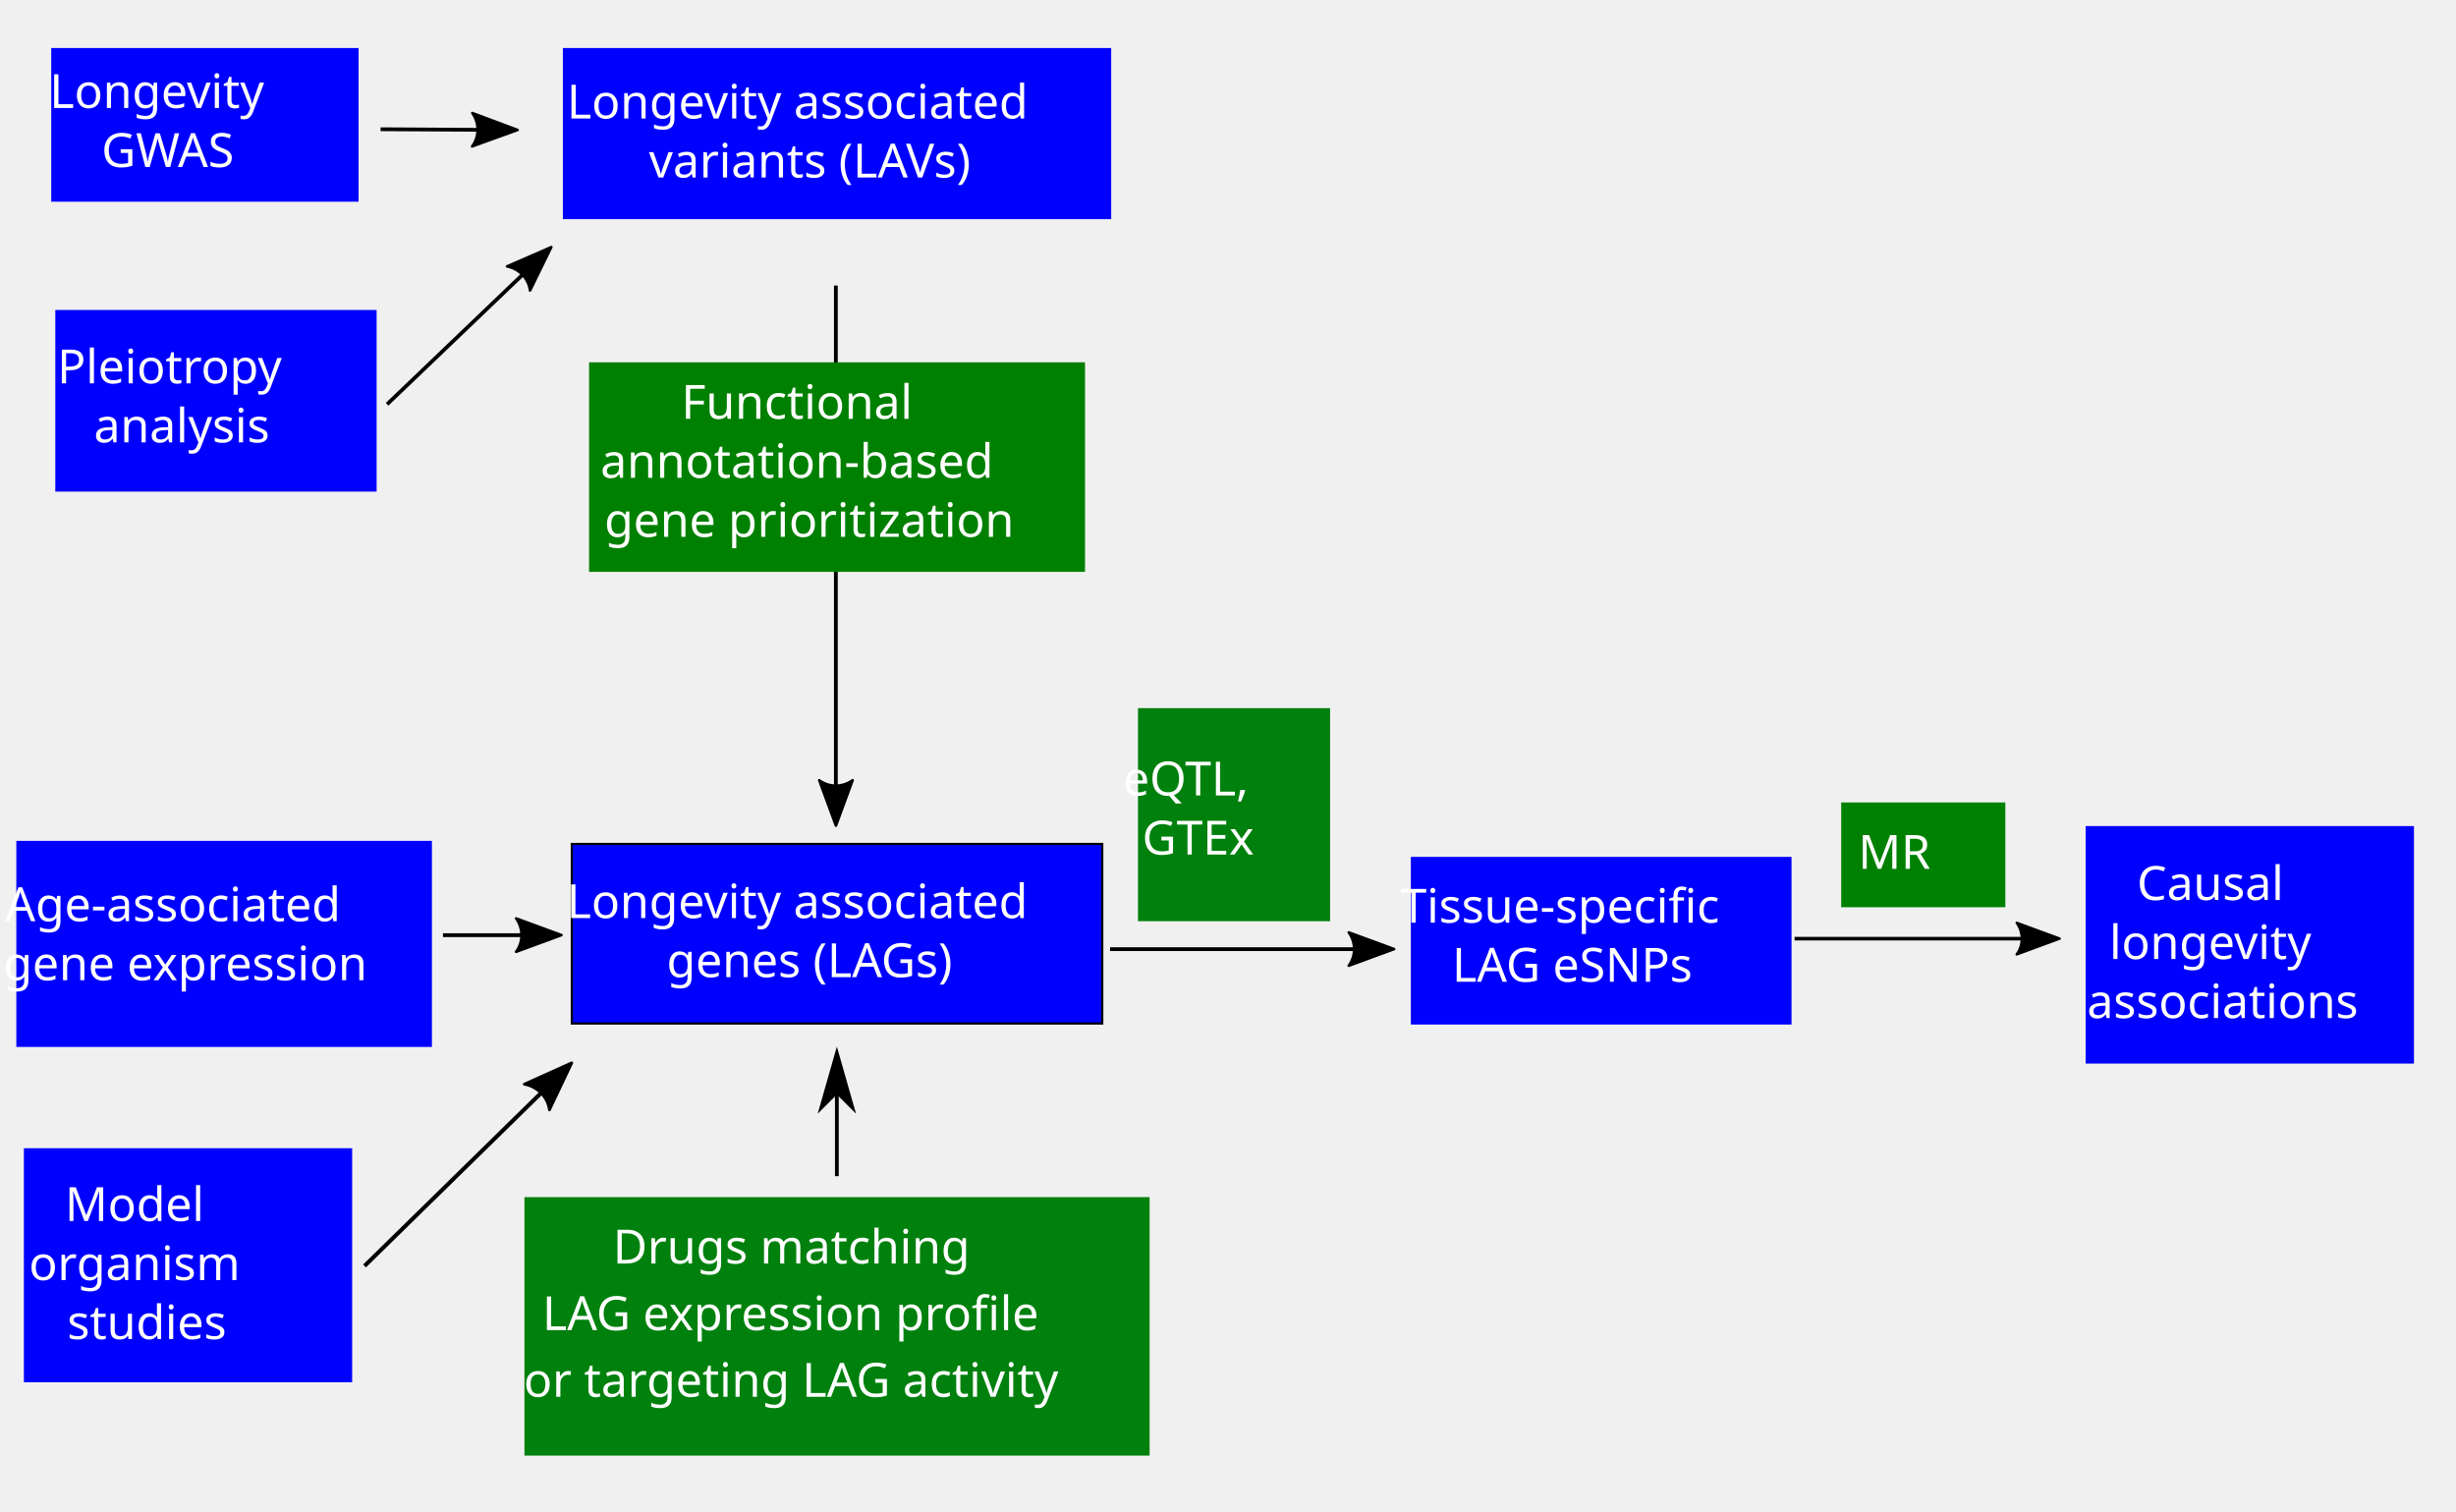
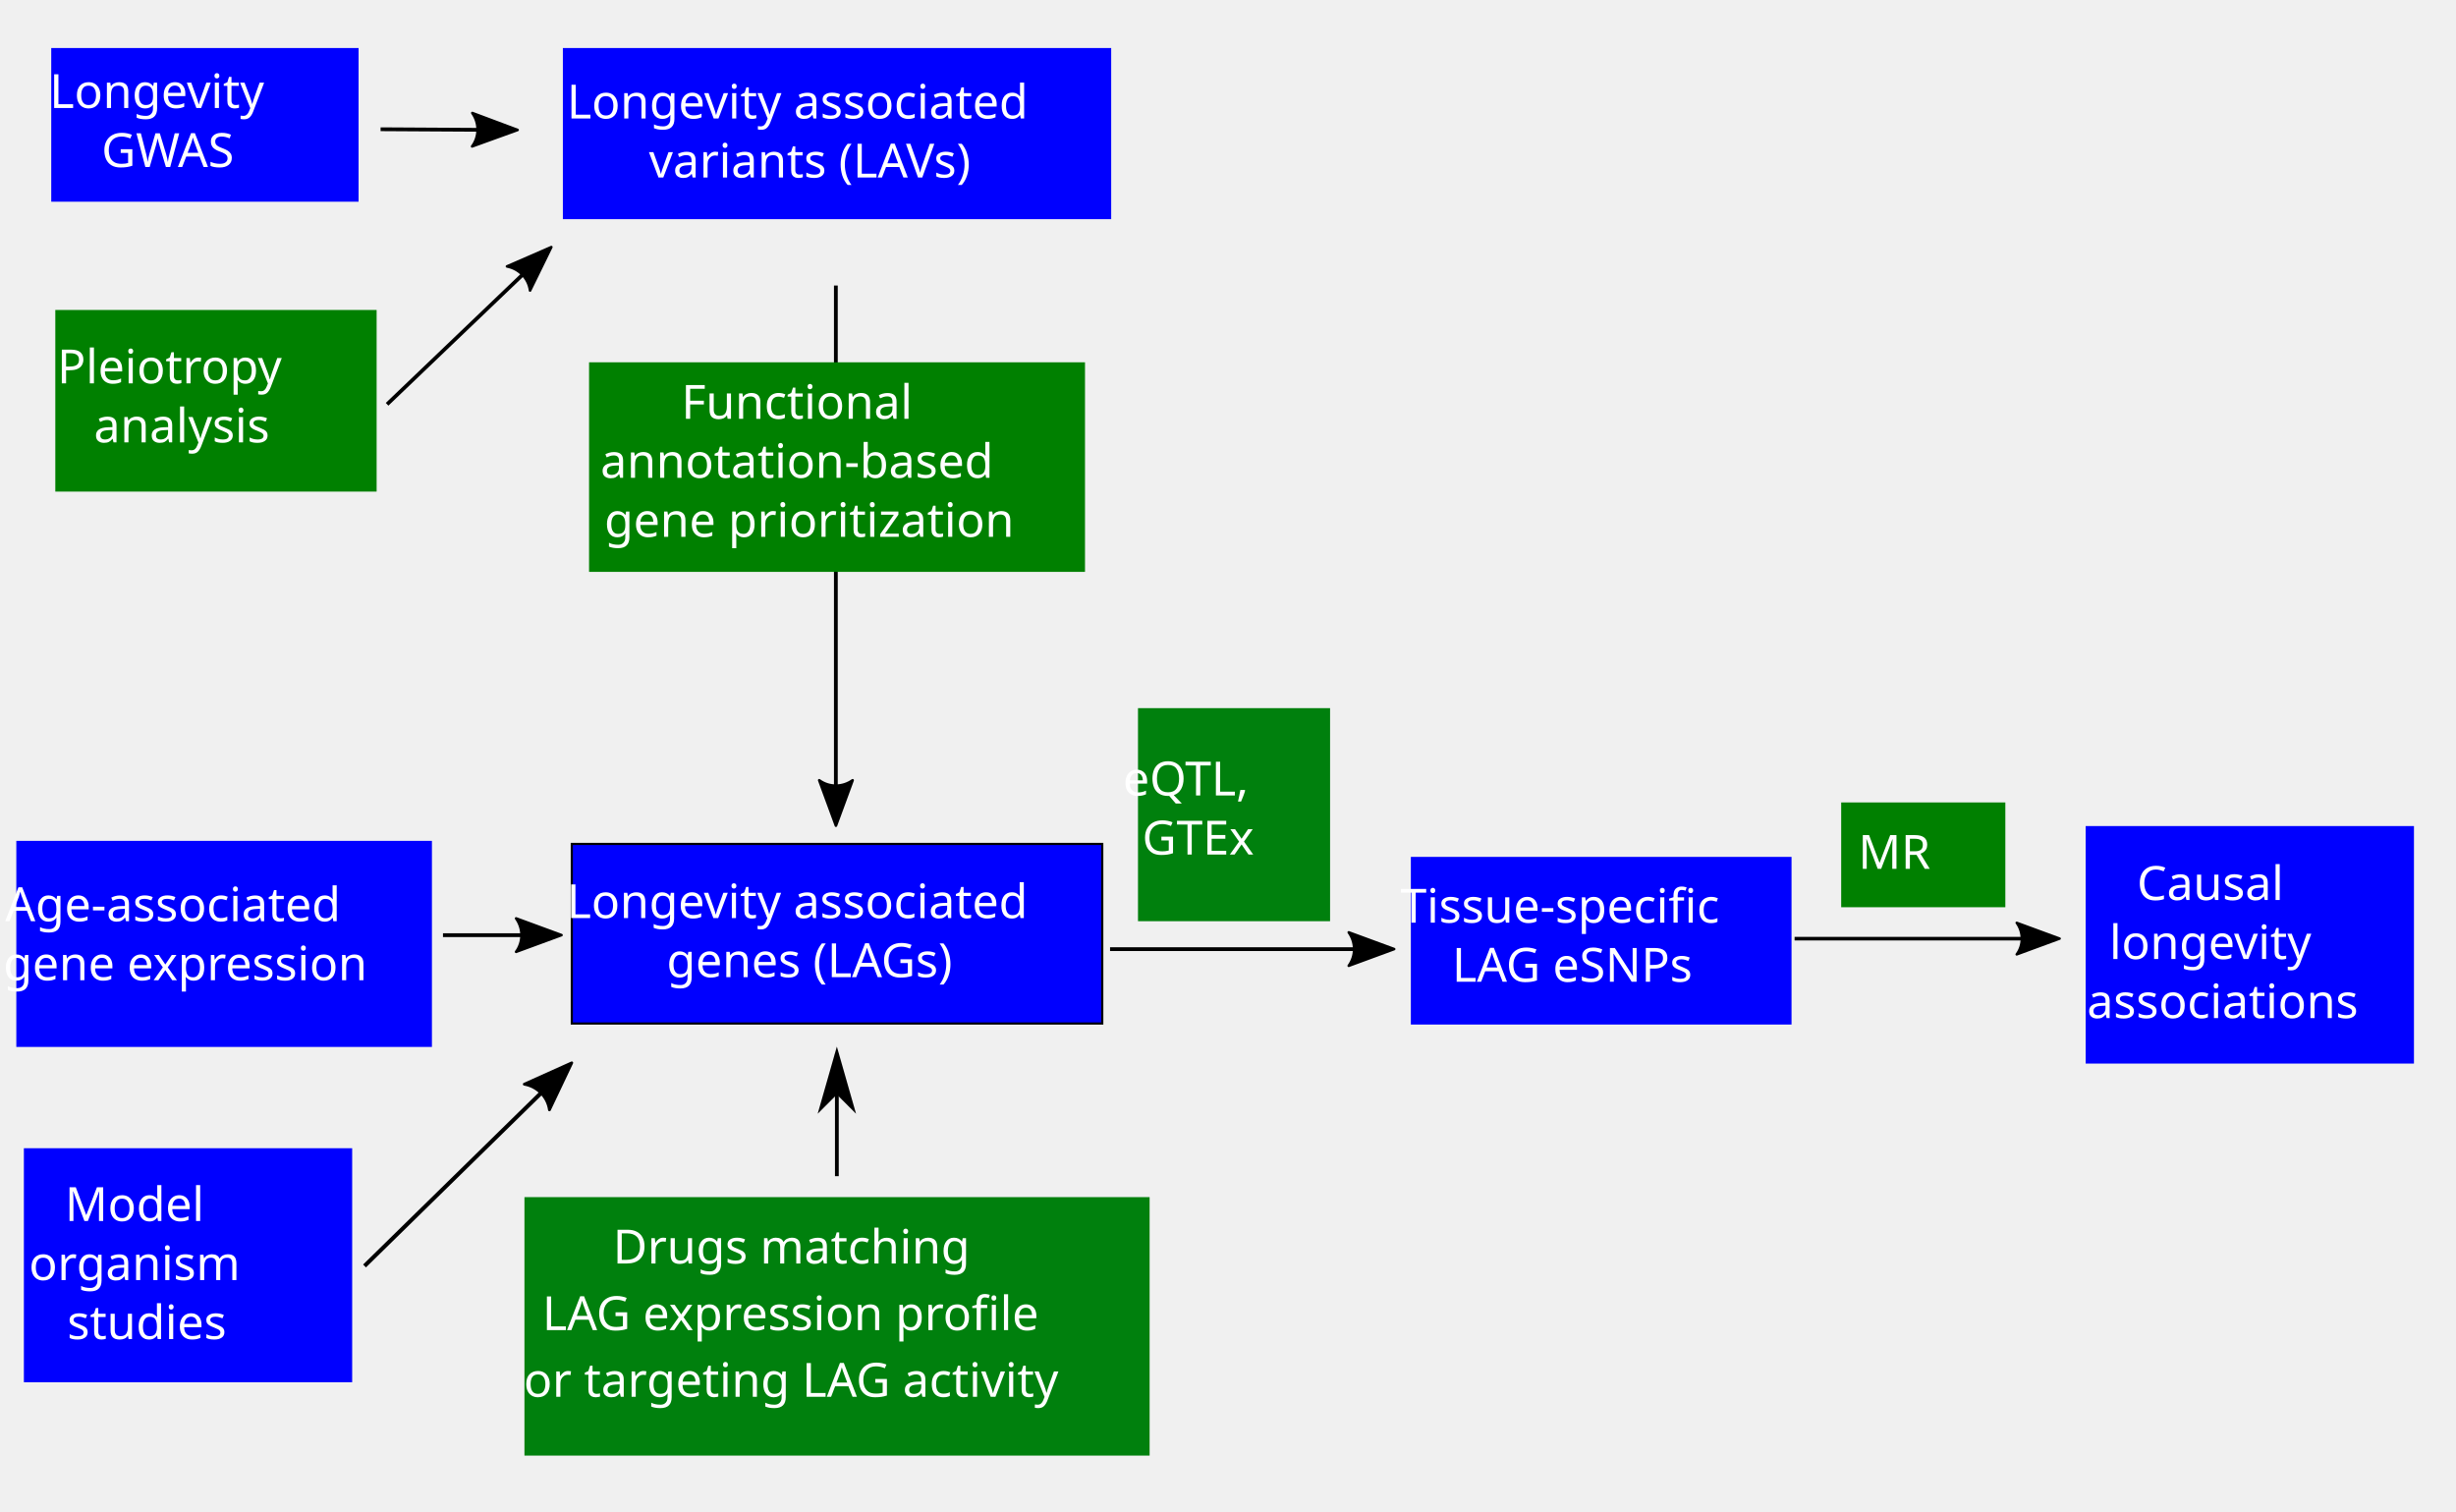
<svg xmlns="http://www.w3.org/2000/svg" width="650" height="400" viewBox="0 0 650 400" id="svg2" version="1.1">
  <defs id="defs4">
    <marker orient="auto" refY="0.0" refX="0.0" id="Arrow1Lend" style="overflow:visible;">
      <path id="path4564" d="M 0.0,0.0 L 5.0,-5.0 L -12.5,0.0 L 5.0,5.0 L 0.0,0.0 z " style="fill-rule:evenodd;stroke:#000000;stroke-width:1pt;stroke-opacity:1;fill:#000000;fill-opacity:1" transform="scale(0.8) rotate(180) translate(12.5,0)" />
    </marker>
    <marker orient="auto" refY="0" refX="0" id="marker13311" style="overflow:visible">
      <path id="path13313" style="fill:#000000;fill-opacity:1;fill-rule:evenodd;stroke:#000000;stroke-width:0.625;stroke-linejoin:round;stroke-opacity:1" d="M 8.719,4.034 -2.207,0.016 8.719,-4.002 c -1.745,2.372 -1.735,5.617 -6e-7,8.035 z" transform="matrix(-1.1,0,0,-1.1,-1.1,0)" />
    </marker>
    <marker style="overflow:visible" id="marker11473" refX="0" refY="0" orient="auto">
      <path transform="matrix(-1.1,0,0,-1.1,-1.1,0)" d="M 8.719,4.034 -2.207,0.016 8.719,-4.002 c -1.745,2.372 -1.735,5.617 -6e-7,8.035 z" style="fill:#000000;fill-opacity:1;fill-rule:evenodd;stroke:#000000;stroke-width:0.625;stroke-linejoin:round;stroke-opacity:1" id="path11475" />
    </marker>
    <marker style="overflow:visible" id="marker10291" refX="0" refY="0" orient="auto">
      <path transform="matrix(-1.1,0,0,-1.1,-1.1,0)" d="M 8.719,4.034 -2.207,0.016 8.719,-4.002 c -1.745,2.372 -1.735,5.617 -6e-7,8.035 z" style="fill:#000000;fill-opacity:1;fill-rule:evenodd;stroke:#000000;stroke-width:0.625;stroke-linejoin:round;stroke-opacity:1" id="path10293" />
    </marker>
    <marker style="overflow:visible" id="marker9965" refX="0" refY="0" orient="auto">
      <path transform="matrix(-1.1,0,0,-1.1,-1.1,0)" d="M 8.719,4.034 -2.207,0.016 8.719,-4.002 c -1.745,2.372 -1.735,5.617 -6e-7,8.035 z" style="fill:#000000;fill-opacity:1;fill-rule:evenodd;stroke:#000000;stroke-width:0.625;stroke-linejoin:round;stroke-opacity:1" id="path9967" />
    </marker>
    <marker orient="auto" refY="0" refX="0" id="marker9495" style="overflow:visible">
      <path id="path9497" style="fill:#000000;fill-opacity:1;fill-rule:evenodd;stroke:#000000;stroke-width:0.625;stroke-linejoin:round;stroke-opacity:1" d="M 8.719,4.034 -2.207,0.016 8.719,-4.002 c -1.745,2.372 -1.735,5.617 -6e-7,8.035 z" transform="matrix(-1.1,0,0,-1.1,-1.1,0)" />
    </marker>
    <marker style="overflow:visible" id="marker9077" refX="0" refY="0" orient="auto">
      <path transform="matrix(-1.1,0,0,-1.1,-1.1,0)" d="M 8.719,4.034 -2.207,0.016 8.719,-4.002 c -1.745,2.372 -1.735,5.617 -6e-7,8.035 z" style="fill:#000000;fill-opacity:1;fill-rule:evenodd;stroke:#000000;stroke-width:0.625;stroke-linejoin:round;stroke-opacity:1" id="path9079" />
    </marker>
    <marker orient="auto" refY="0" refX="0" id="marker8847" style="overflow:visible">
      <path id="path8849" d="M 0,0 5,-5 -12.5,0 5,5 0,0 Z" style="fill:#000000;fill-opacity:1;fill-rule:evenodd;stroke:#000000;stroke-width:1pt;stroke-opacity:1" transform="matrix(0.8,0,0,0.8,10,0)" />
    </marker>
    <marker orient="auto" refY="0" refX="0" id="marker8801" style="overflow:visible">
      <path id="path8803" d="M 0,0 5,-5 -12.5,0 5,5 0,0 Z" style="fill:#000000;fill-opacity:1;fill-rule:evenodd;stroke:#000000;stroke-width:1pt;stroke-opacity:1" transform="matrix(0.8,0,0,0.8,10,0)" />
    </marker>
    <marker orient="auto" refY="0" refX="0" id="Arrow1Lstart" style="overflow:visible">
      <path id="path4152" d="M 0,0 5,-5 -12.5,0 5,5 0,0 Z" style="fill:#000000;fill-opacity:1;fill-rule:evenodd;stroke:#000000;stroke-width:1pt;stroke-opacity:1" transform="matrix(0.8,0,0,0.8,10,0)" />
    </marker>
    <marker orient="auto" refY="0" refX="0" id="Arrow2Lend" style="overflow:visible">
      <path id="path4173" style="fill:#000000;fill-opacity:1;fill-rule:evenodd;stroke:#000000;stroke-width:0.625;stroke-linejoin:round;stroke-opacity:1" d="M 8.719,4.034 -2.207,0.016 8.719,-4.002 c -1.745,2.372 -1.735,5.617 -6e-7,8.035 z" transform="matrix(-1.1,0,0,-1.1,-1.1,0)" />
    </marker>
    <filter style="color-interpolation-filters:sRGB" id="filter12893">
      <feGaussianBlur result="result1" in="SourceAlpha" stdDeviation="2.2" id="feGaussianBlur12895" />
      <feSpecularLighting result="result0" specularExponent="18.1" specularConstant="2" surfaceScale="5" id="feSpecularLighting12897">
        <feDistantLight azimuth="225" elevation="24" id="feDistantLight12899" />
      </feSpecularLighting>
      <feComposite result="result6" operator="in" in2="SourceAlpha" id="feComposite12901" />
      <feMorphology radius="5.7" operator="dilate" id="feMorphology12903" />
      <feGaussianBlur result="result11" stdDeviation="5.7" id="feGaussianBlur12905" />
      <feDiffuseLighting surfaceScale="5" result="result3" diffuseConstant="2" in="result1" id="feDiffuseLighting12907">
        <feDistantLight elevation="25" azimuth="225" id="feDistantLight12909" />
      </feDiffuseLighting>
      <feBlend result="result7" mode="multiply" in="result3" in2="SourceGraphic" id="feBlend12911" />
      <feComposite in="result7" operator="in" in2="SourceAlpha" result="result91" id="feComposite12913" />
      <feBlend result="result9" mode="lighten" in="result6" in2="result91" id="feBlend12915" />
      <feComposite in="result11" in2="result9" id="feComposite12917" result="fbSourceGraphic" />
      <feColorMatrix result="fbSourceGraphicAlpha" in="fbSourceGraphic" values="0 0 0 -1 0 0 0 0 -1 0 0 0 0 -1 0 0 0 0 1 0" id="feColorMatrix12919" />
      <feGaussianBlur id="feGaussianBlur12921" result="result1" in="fbSourceGraphicAlpha" stdDeviation="2.2" />
      <feSpecularLighting id="feSpecularLighting12923" result="result0" specularExponent="18.1" specularConstant="2" surfaceScale="5">
        <feDistantLight id="feDistantLight12925" azimuth="225" elevation="24" />
      </feSpecularLighting>
      <feComposite id="feComposite12927" in2="fbSourceGraphicAlpha" result="result6" operator="in" />
      <feMorphology id="feMorphology12929" radius="5.7" operator="dilate" />
      <feGaussianBlur id="feGaussianBlur12931" result="result11" stdDeviation="5.7" />
      <feDiffuseLighting id="feDiffuseLighting12933" surfaceScale="5" result="result3" diffuseConstant="2" in="result1">
        <feDistantLight id="feDistantLight12935" elevation="25" azimuth="225" />
      </feDiffuseLighting>
      <feBlend id="feBlend12937" in2="fbSourceGraphic" result="result7" mode="multiply" in="result3" />
      <feComposite id="feComposite12939" in2="fbSourceGraphicAlpha" in="result7" operator="in" result="result91" />
      <feBlend id="feBlend12941" in2="result91" result="result9" mode="lighten" in="result6" />
      <feComposite id="feComposite12943" in2="result9" in="result11" />
    </filter>
    <filter style="color-interpolation-filters:sRGB" id="filter12969">
      <feGaussianBlur result="result6" stdDeviation="8" in="SourceGraphic" id="feGaussianBlur12971" />
      <feComposite in2="SourceGraphic" in="result6" operator="xor" result="result10" id="feComposite12973" />
      <feGaussianBlur result="result2" stdDeviation="8" id="feGaussianBlur12975" />
      <feComposite in2="SourceGraphic" operator="atop" in="result10" result="result91" id="feComposite12977" />
      <feComposite result="result4" in="result2" operator="xor" in2="result91" id="feComposite12979" />
      <feGaussianBlur in="result4" result="result3" stdDeviation="4" id="feGaussianBlur12981" />
      <feSpecularLighting result="result5" specularExponent="5" specularConstant="1.1" surfaceScale="18" id="feSpecularLighting12983">
        <feDistantLight azimuth="235" elevation="55" id="feDistantLight12985" />
      </feSpecularLighting>
      <feComposite in="result3" k3="1.1" k2="0.5" operator="arithmetic" result="result7" in2="result5" k1="0.5" id="feComposite12987" k4="0" />
      <feComposite in="result7" operator="atop" in2="SourceGraphic" result="result8" id="feComposite12989" />
    </filter>
  </defs>
  <g id="layer1" transform="translate(0,-652.3622)">
    <rect style="fill:#0000ff;fill-opacity:1;fill-rule:evenodd;stroke:#000000;stroke-width:0.57px;stroke-linecap:butt;stroke-linejoin:miter;stroke-opacity:1" id="rect3344" width="140.391" height="47.527" x="151.331" y="875.703" />
    <path style="fill:none;fill-rule:evenodd;stroke:#000000;stroke-width:1;stroke-linecap:butt;stroke-linejoin:miter;stroke-miterlimit:4;stroke-dasharray:none;stroke-opacity:1;marker-end:url(#Arrow2Lend)" d="m 100.728,686.566 c 34.936,0.202 34.936,0.202 34.936,0.202" id="path4434" />
    <text xml:space="preserve" style="font-style:normal;font-variant:normal;font-weight:normal;font-stretch:normal;font-size:12.5px;line-height:125%;font-family:sans-serif;-inkscape-font-specification:'sans-serif, Normal';text-align:center;letter-spacing:0px;word-spacing:0px;writing-mode:lr-tb;text-anchor:middle;fill:#ffffff;fill-opacity:1;stroke:none;stroke-width:1px;stroke-linecap:butt;stroke-linejoin:miter;stroke-opacity:1" x="222.362" y="895.327" id="text8465">
      <tspan id="tspan4473" x="222.362" y="895.327">Longevity associated</tspan>
      <tspan id="tspan4475" x="222.362" y="910.952">genes (LAGs)</tspan>
    </text>
    <rect style="fill:#0000ff;fill-opacity:1;stroke-width:1;stroke-miterlimit:4;stroke-dasharray:none" id="rect8905" width="100.751" height="44.367" x="373.394" y="879.131" />
    <text xml:space="preserve" style="font-style:normal;font-variant:normal;font-weight:normal;font-stretch:normal;font-size:12.5px;line-height:125%;font-family:sans-serif;-inkscape-font-specification:'sans-serif, Normal';text-align:center;letter-spacing:0px;word-spacing:0px;writing-mode:lr-tb;text-anchor:middle;fill:#ffffff;fill-opacity:1;stroke:none;stroke-width:1px;stroke-linecap:butt;stroke-linejoin:miter;stroke-opacity:1" x="424.232" y="896.538" id="text8907">
      <tspan id="tspan11791" x="424.232" y="896.538">Tissue-specific</tspan>
      <tspan id="tspan11793" x="424.232" y="912.163">LAG eSNPs</tspan>
    </text>
    <rect style="fill:#0000ff;fill-opacity:1;stroke-width:1;stroke-miterlimit:4;stroke-dasharray:none" id="rect9035" width="81.34" height="40.67" x="13.562" y="665.071" />
    <rect style="fill:#0000ff;fill-opacity:1;stroke-width:1;stroke-miterlimit:4;stroke-dasharray:none" id="rect9045" width="145.119" height="45.292" x="148.967" y="665.071" />
    <text xml:space="preserve" style="font-style:normal;font-variant:normal;font-weight:normal;font-stretch:normal;font-size:12.5px;line-height:125%;font-family:sans-serif;-inkscape-font-specification:'sans-serif, Normal';text-align:center;letter-spacing:0px;word-spacing:0px;writing-mode:lr-tb;text-anchor:middle;fill:#ffffff;fill-opacity:1;stroke:none;stroke-width:1px;stroke-linecap:butt;stroke-linejoin:miter;stroke-opacity:1" x="222.443" y="683.709" id="text9047">
      <tspan id="tspan9049" x="222.443" y="683.709">Longevity associated</tspan>
      <tspan x="222.443" y="699.334" id="tspan9051">variants (LAVs)</tspan>
    </text>
-     <rect style="fill:#0000ff;fill-opacity:1;stroke-width:1;stroke-miterlimit:4;stroke-dasharray:none" id="rect9053" width="85.038" height="48.065" x="14.638" y="734.395" />
+     <rect style="fill:#008000;fill-opacity:1;stroke-width:1;stroke-miterlimit:4;stroke-dasharray:none" id="rect9053" width="85.038" height="48.065" x="14.638" y="734.395" />
    <text xml:space="preserve" style="font-style:normal;font-variant:normal;font-weight:normal;font-stretch:normal;font-size:12.5px;line-height:125%;font-family:sans-serif;-inkscape-font-specification:'sans-serif, Normal';text-align:center;letter-spacing:0px;word-spacing:0px;writing-mode:lr-tb;text-anchor:middle;fill:#ffffff;fill-opacity:1;stroke:none;stroke-width:1px;stroke-linecap:butt;stroke-linejoin:miter;stroke-opacity:1" x="56.232" y="753.806" id="text9055">
      <tspan id="tspan9059" x="56.232" y="753.806">Pleiotropy</tspan>
      <tspan id="tspan9061" x="56.232" y="769.431">analysis</tspan>
    </text>
    <path style="fill:none;fill-rule:evenodd;stroke:#000000;stroke-width:1px;stroke-linecap:butt;stroke-linejoin:miter;stroke-opacity:1;marker-end:url(#marker9077)" d="m 102.448,759.352 c 42.519,-40.67 42.519,-40.67 42.519,-40.67" id="path9177" />
    <rect style="fill:#0000ff;fill-opacity:1;stroke-width:1;stroke-miterlimit:4;stroke-dasharray:none" id="rect9477" width="86.886" height="61.93" x="6.319" y="956.233" />
    <text xml:space="preserve" style="font-style:normal;font-variant:normal;font-weight:normal;font-stretch:normal;font-size:12.5px;line-height:125%;font-family:sans-serif;-inkscape-font-specification:'sans-serif, Normal';text-align:center;letter-spacing:0px;word-spacing:0px;writing-mode:lr-tb;text-anchor:middle;fill:#ffffff;fill-opacity:1;stroke:none;stroke-width:1px;stroke-linecap:butt;stroke-linejoin:miter;stroke-opacity:1" x="46.989" y="975.492" id="text9479">
      <tspan id="tspan9547" x="46.989" y="975.492">Model</tspan>
      <tspan id="tspan9549" x="46.989" y="991.117">organism</tspan>
      <tspan id="tspan9551" x="46.989" y="1006.742">studies</tspan>
    </text>
    <path style="fill:none;fill-rule:evenodd;stroke:#000000;stroke-width:1.076;stroke-linecap:butt;stroke-linejoin:miter;stroke-miterlimit:4;stroke-dasharray:none;stroke-opacity:1;marker-end:url(#marker9495)" d="m 96.476,987.39 53.84,-52.742" id="path9487" />
    <rect style="fill:#0000ff;fill-opacity:1;stroke-width:1;stroke-miterlimit:4;stroke-dasharray:none" id="rect9553" width="109.994" height="54.535" x="4.319" y="874.892" />
    <text xml:space="preserve" style="font-style:normal;font-variant:normal;font-weight:normal;font-stretch:normal;font-size:12.5px;line-height:125%;font-family:sans-serif;-inkscape-font-specification:'sans-serif, Normal';text-align:center;letter-spacing:0px;word-spacing:0px;writing-mode:lr-tb;text-anchor:middle;fill:#ffffff;fill-opacity:1;stroke:none;stroke-width:1px;stroke-linecap:butt;stroke-linejoin:miter;stroke-opacity:1" x="57.157" y="896.152" id="text9951">
      <tspan id="tspan11867" x="57.157" y="896.152">Age-associated</tspan>
      <tspan id="tspan11869" x="57.157" y="911.777">gene expression</tspan>
    </text>
    <path style="fill:none;fill-rule:evenodd;stroke:#000000;stroke-width:1;stroke-linecap:butt;stroke-linejoin:miter;stroke-miterlimit:4;stroke-dasharray:none;stroke-opacity:1;marker-end:url(#marker9965)" d="m 117.238,899.849 c 30.043,0 30.043,0 30.043,0" id="path10107" />
    <rect style="fill:#008000;fill-opacity:1;stroke-width:1;stroke-miterlimit:4;stroke-dasharray:none" id="rect10257" width="43.443" height="27.73" x="487.286" y="864.725" />
    <text xml:space="preserve" style="font-style:normal;font-variant:normal;font-weight:normal;font-stretch:normal;font-size:12.5px;line-height:125%;font-family:sans-serif;-inkscape-font-specification:'sans-serif, Normal';text-align:center;letter-spacing:0px;word-spacing:0px;writing-mode:lr-tb;text-anchor:middle;fill:#ffffff;fill-opacity:1;stroke:none;stroke-width:1px;stroke-linecap:butt;stroke-linejoin:miter;stroke-opacity:1" x="509.469" y="882.287" id="text10259">
      <tspan id="tspan13393" x="509.469" y="882.287">MR</tspan>
    </text>
    <path style="fill:none;fill-rule:evenodd;stroke:#000000;stroke-width:1;stroke-linecap:butt;stroke-linejoin:miter;stroke-miterlimit:4;stroke-dasharray:none;stroke-opacity:1;marker-end:url(#marker10291)" d="m 221.216,727.925 0,141.619" id="path10283" />
    <path style="fill:none;fill-rule:evenodd;stroke:#000000;stroke-width:1;stroke-linecap:butt;stroke-linejoin:miter;stroke-miterlimit:4;stroke-dasharray:none;stroke-opacity:1;marker-end:url(#marker11473)" d="m 293.783,903.546 73.862,0" id="path11465" />
    <rect style="fill:#0000ff;fill-opacity:1;stroke-width:1;stroke-miterlimit:4;stroke-dasharray:none" id="rect12783" width="86.886" height="62.854" x="551.988" y="870.972" />
    <text xml:space="preserve" style="font-style:normal;font-variant:normal;font-weight:normal;font-stretch:normal;font-size:12.5px;line-height:125%;font-family:sans-serif;-inkscape-font-specification:'sans-serif, Normal';text-align:center;letter-spacing:0px;word-spacing:0px;writing-mode:lr-tb;text-anchor:middle;fill:#ffffff;fill-opacity:1;stroke:none;stroke-width:1px;stroke-linecap:butt;stroke-linejoin:miter;stroke-opacity:1" x="596.356" y="890.538" id="text12785">
      <tspan id="tspan6206" x="596.356" y="890.538">Causal</tspan>
      <tspan id="tspan6208" x="596.356" y="906.163">longevity</tspan>
      <tspan id="tspan6210" x="596.356" y="921.788">associations</tspan>
    </text>
    <rect style="fill:#008000;fill-opacity:1;stroke-width:1;stroke-miterlimit:4;stroke-dasharray:none" id="rect12891" width="131.254" height="55.459" x="155.9" y="748.244" />
    <text xml:space="preserve" style="font-style:normal;font-variant:normal;font-weight:normal;font-stretch:normal;font-size:12.5px;line-height:125%;font-family:sans-serif;-inkscape-font-specification:'sans-serif, Normal';text-align:center;letter-spacing:0px;word-spacing:0px;writing-mode:lr-tb;text-anchor:middle;fill:#ffffff;fill-opacity:1;stroke:none;stroke-width:1px;stroke-linecap:butt;stroke-linejoin:miter;stroke-opacity:1" x="222.292" y="763.184" id="text10271">
      <tspan id="tspan12883" x="222.292" y="763.184">Functional</tspan>
      <tspan id="tspan12885" x="222.292" y="778.809">annotation-based</tspan>
      <tspan id="tspan12887" x="222.292" y="794.434">gene prioritization</tspan>
    </text>
    <rect style="fill:#00800d;fill-opacity:1;stroke-width:1;stroke-miterlimit:4;stroke-dasharray:none" id="rect10121" width="50.838" height="56.384" x="301.178" y="839.768" />
    <text xml:space="preserve" style="font-style:normal;font-variant:normal;font-weight:normal;font-stretch:normal;font-size:12.5px;line-height:125%;font-family:sans-serif;-inkscape-font-specification:'sans-serif, Normal';text-align:center;letter-spacing:0px;word-spacing:0px;writing-mode:lr-tb;text-anchor:middle;fill:#ffffff;fill-opacity:1;stroke:none;stroke-width:1px;stroke-linecap:butt;stroke-linejoin:miter;stroke-opacity:1" x="325.21" y="862.876" id="text10123">
      <tspan id="tspan10125" x="325.21" y="862.876">eQTL,</tspan>
      <tspan x="325.21" y="878.501" id="tspan10127">GTEx</tspan>
    </text>
    <path style="fill:none;fill-rule:evenodd;stroke:#000000;stroke-width:0.946;stroke-linecap:butt;stroke-linejoin:miter;stroke-miterlimit:4;stroke-dasharray:none;stroke-opacity:1;marker-end:url(#marker13311)" d="m 474.95,900.773 68.896,0" id="path13303" />
    <text xml:space="preserve" style="font-style:normal;font-variant:normal;font-weight:normal;font-stretch:normal;font-size:12.5px;line-height:125%;font-family:sans-serif;-inkscape-font-specification:'sans-serif, Normal';text-align:center;letter-spacing:0px;word-spacing:0px;writing-mode:lr-tb;text-anchor:middle;fill:#ffffff;fill-opacity:1;stroke:none;stroke-width:1px;stroke-linecap:butt;stroke-linejoin:miter;stroke-opacity:1" x="52.519" y="680.936" id="text4401">
      <tspan id="tspan4403" x="54.509" y="680.936">Longevity </tspan>
      <tspan x="52.519" y="696.561" id="tspan4405">GWAS</tspan>
    </text>
    <rect style="fill:#00800d;fill-opacity:1;stroke-width:1;stroke-miterlimit:4;stroke-dasharray:none" id="rect4519" width="165.454" height="68.4" x="138.8" y="969.173" />
    <path style="fill:none;fill-rule:evenodd;stroke:#000000;stroke-width:1px;stroke-linecap:butt;stroke-linejoin:miter;stroke-opacity:1;marker-end:url(#Arrow1Lend)" d="m 221.481,963.627 0,-32.351" id="path4555" />
    <g id="g4512" transform="translate(2,0)">
      <text id="text4500" y="986.735" x="218.842" style="font-style:normal;font-variant:normal;font-weight:normal;font-stretch:normal;font-size:12.5px;line-height:125%;font-family:sans-serif;-inkscape-font-specification:'sans-serif, Normal';text-align:center;letter-spacing:0px;word-spacing:0px;writing-mode:lr-tb;text-anchor:middle;fill:#ffffff;fill-opacity:1;stroke:none;stroke-width:1px;stroke-linecap:butt;stroke-linejoin:miter;stroke-opacity:1" xml:space="preserve">
        <tspan y="986.735" x="218.842" id="tspan4502">Drugs matching</tspan>
      </text>
      <text id="text4504" y="1004.373" x="218.595" style="font-style:normal;font-variant:normal;font-weight:normal;font-stretch:normal;font-size:12.5px;line-height:125%;font-family:sans-serif;-inkscape-font-specification:'sans-serif, Normal';text-align:center;letter-spacing:0px;word-spacing:0px;writing-mode:lr-tb;text-anchor:middle;fill:#ffffff;fill-opacity:1;stroke:none;stroke-width:1px;stroke-linecap:butt;stroke-linejoin:miter;stroke-opacity:1" xml:space="preserve">
        <tspan y="1004.373" x="218.595" id="tspan4506">LAG expression profile</tspan>
      </text>
      <text id="text4508" y="1022.011" x="218.729" style="font-style:normal;font-variant:normal;font-weight:normal;font-stretch:normal;font-size:12.5px;line-height:125%;font-family:sans-serif;-inkscape-font-specification:'sans-serif, Normal';text-align:center;letter-spacing:0px;word-spacing:0px;writing-mode:lr-tb;text-anchor:middle;fill:#ffffff;fill-opacity:1;stroke:none;stroke-width:1px;stroke-linecap:butt;stroke-linejoin:miter;stroke-opacity:1" xml:space="preserve">
        <tspan y="1022.011" x="218.729" id="tspan4510">or targeting LAG activity</tspan>
      </text>
    </g>
  </g>
</svg>
